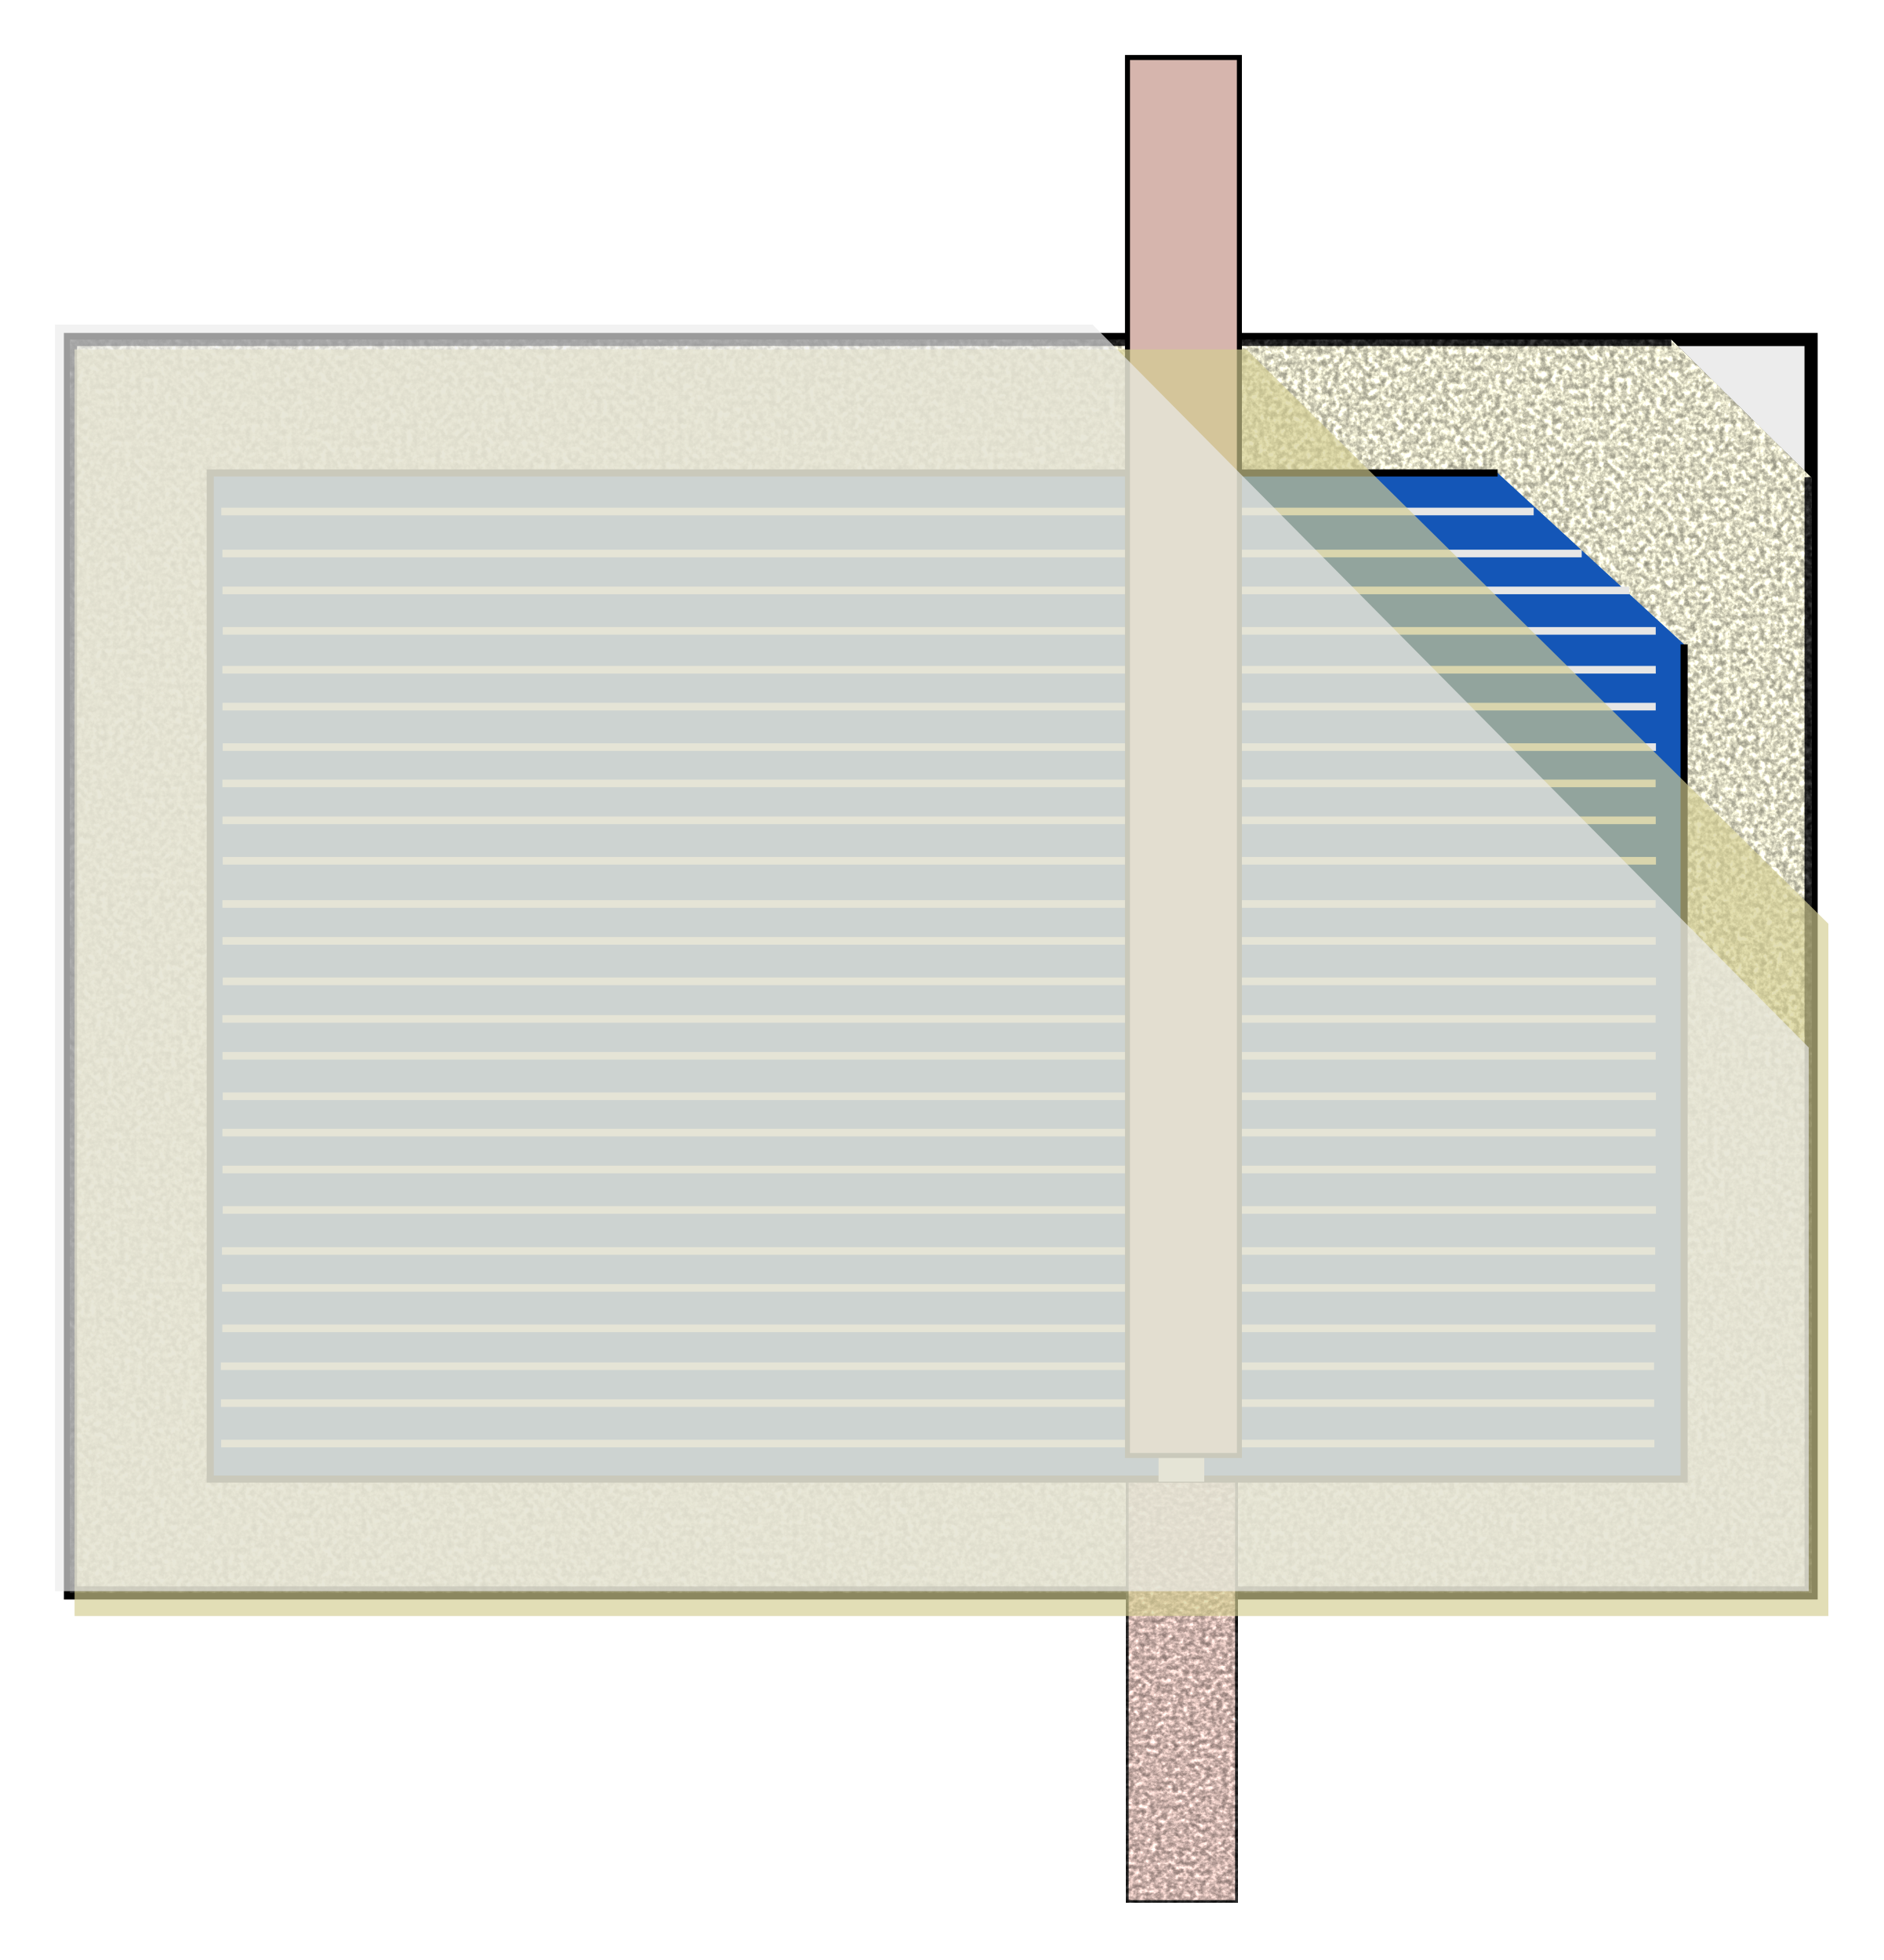
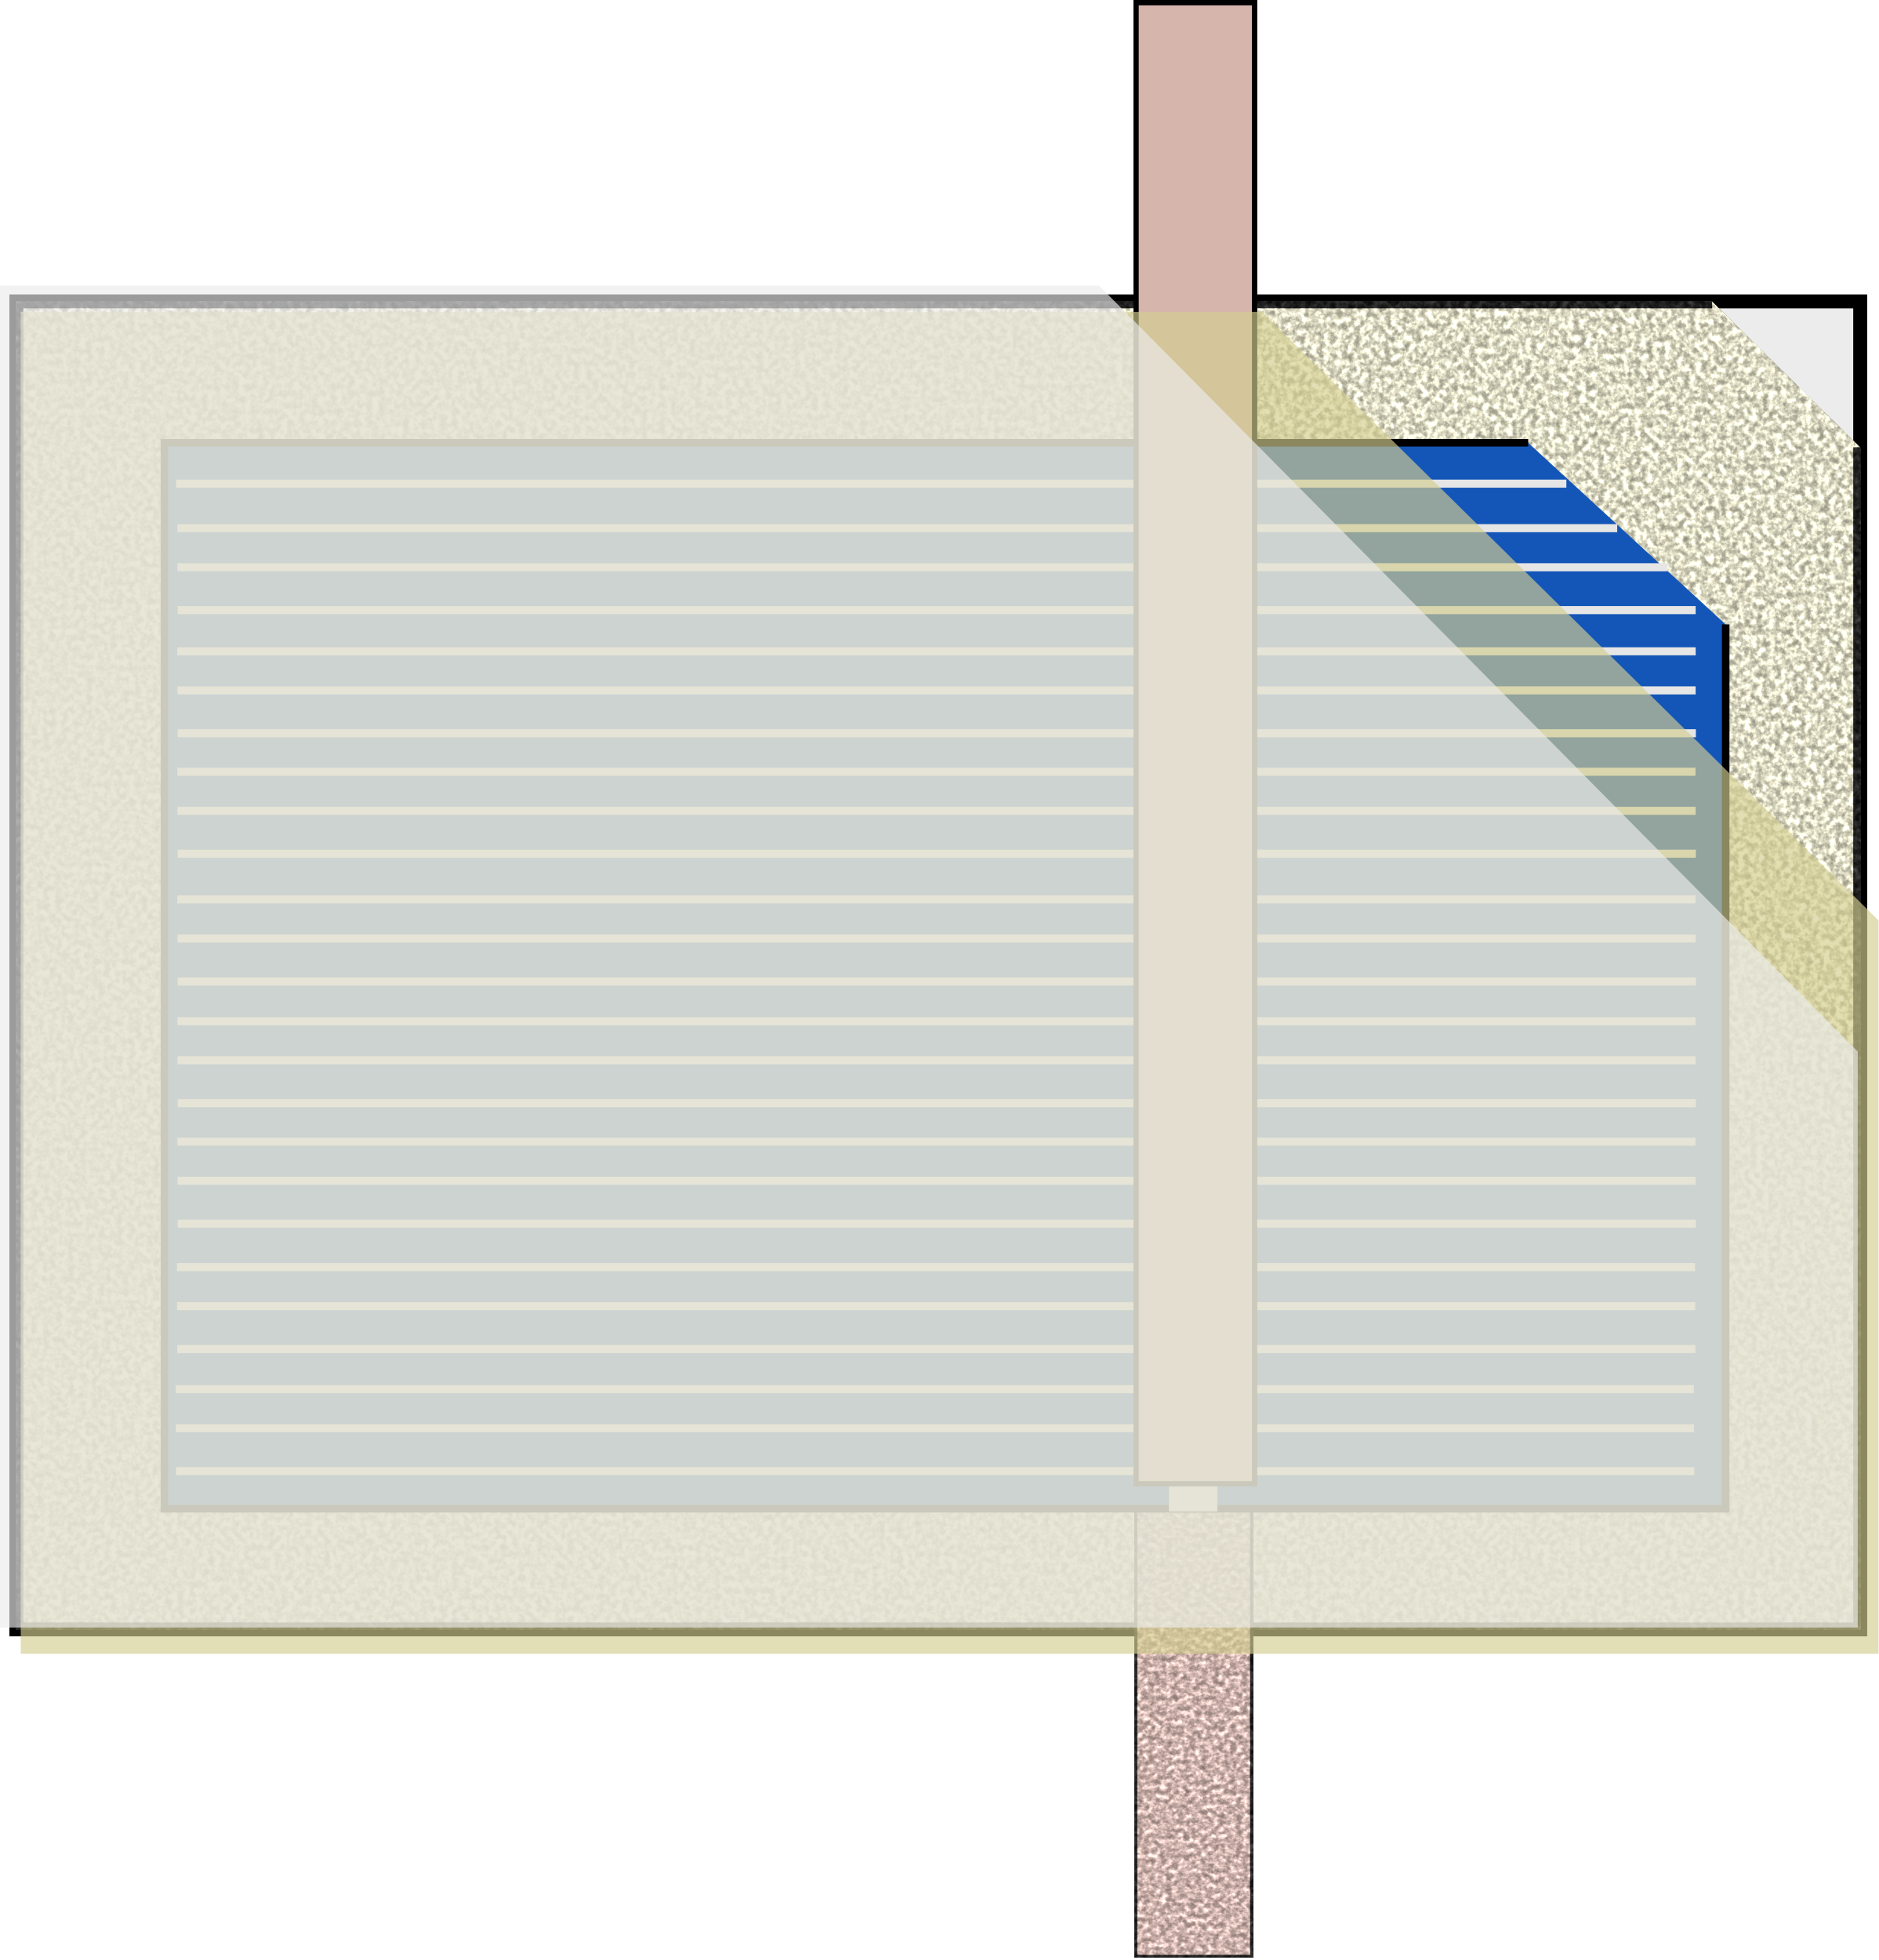
- <svg xmlns="http://www.w3.org/2000/svg" width="342.459" height="356.404" id="svg5270" version="1.1">
+ <svg xmlns="http://www.w3.org/2000/svg" width="322.459" height="336.404" id="svg5270" version="1.1">
  <defs id="defs5272">
    <filter id="filter6742" height="1" width="1" y="0" x="0" color-interpolation-filters="sRGB">
      <feTurbulence id="feTurbulence6744" type="fractalNoise" numOctaves="3" baseFrequency="1" seed="0" result="result0" />
      <feColorMatrix id="feColorMatrix6746" result="result4" values="0" type="saturate" />
      <feComposite id="feComposite6748" in2="result4" in="SourceGraphic" operator="arithmetic" k1="1.25" k2="0.5" k3="0.5" result="result2" k4="0" />
      <feBlend id="feBlend6750" in2="SourceGraphic" result="result5" mode="normal" in="result2" />
      <feComposite id="feComposite6752" in2="SourceGraphic" in="result5" operator="in" result="result3" />
    </filter>
    <filter id="filter6759" height="1" width="1" y="0" x="0" color-interpolation-filters="sRGB">
      <feTurbulence id="feTurbulence6761" type="fractalNoise" numOctaves="3" baseFrequency="1" seed="0" result="result0" />
      <feColorMatrix id="feColorMatrix6763" result="result4" values="0" type="saturate" />
      <feComposite id="feComposite6765" in2="result4" in="SourceGraphic" operator="arithmetic" k1="1.25" k2="0.5" k3="0.5" result="result2" k4="0" />
      <feBlend id="feBlend6767" in2="SourceGraphic" result="result5" mode="normal" in="result2" />
      <feComposite id="feComposite6769" in2="SourceGraphic" in="result5" operator="in" result="result3" />
    </filter>
    <filter id="filter6794" height="1" width="1" y="0" x="0" color-interpolation-filters="sRGB">
      <feTurbulence id="feTurbulence6796" type="fractalNoise" numOctaves="3" baseFrequency="1" seed="0" result="result0" />
      <feColorMatrix id="feColorMatrix6798" result="result4" values="0" type="saturate" />
      <feComposite id="feComposite6800" in2="result4" in="SourceGraphic" operator="arithmetic" k1="1.25" k2="0.5" k3="0.5" result="result2" k4="0" />
      <feBlend id="feBlend6802" in2="SourceGraphic" result="result5" mode="normal" in="result2" />
      <feComposite id="feComposite6804" in2="SourceGraphic" in="result5" operator="in" result="result3" />
    </filter>
    <filter color-interpolation-filters="sRGB" x="0" y="0" width="1" height="1" id="filter11593">
      <feTurbulence result="result0" seed="0" baseFrequency="1" numOctaves="3" type="fractalNoise" id="feTurbulence11595" />
      <feColorMatrix type="saturate" values="0" result="result4" id="feColorMatrix11597" />
      <feComposite k4="0" result="result2" k3="0.5" k2="0.5" k1="1.25" operator="arithmetic" in="SourceGraphic" in2="result4" id="feComposite11599" />
      <feBlend in="result2" mode="normal" result="result5" in2="SourceGraphic" id="feBlend11601" />
      <feComposite result="result3" operator="in" in="result5" in2="SourceGraphic" id="feComposite11603" />
    </filter>
    <filter color-interpolation-filters="sRGB" x="0" y="0" width="1" height="1" id="filter11546">
      <feTurbulence result="result0" seed="0" baseFrequency="1" numOctaves="3" type="fractalNoise" id="feTurbulence11548" />
      <feColorMatrix type="saturate" values="0" result="result4" id="feColorMatrix11550" />
      <feComposite k4="0" result="result2" k3="0.5" k2="0.5" k1="1.25" operator="arithmetic" in="SourceGraphic" in2="result4" id="feComposite11552" />
      <feBlend in="result2" mode="normal" result="result5" in2="SourceGraphic" id="feBlend11554" />
      <feComposite result="result3" operator="in" in="result5" in2="SourceGraphic" id="feComposite11556" />
    </filter>
    <filter id="filter5088" color-interpolation-filters="sRGB" height="1" width="1" y="0" x="0">
      <feBlend blend="normal" id="feBlend5090" in2="SourceGraphic" result="fbSourceGraphic" mode="normal" />
      <feColorMatrix result="fbSourceGraphicAlpha" in="fbSourceGraphic" values="0 0 0 -1 0 0 0 0 -1 0 0 0 0 -1 0 0 0 0 1 0" id="feColorMatrix5238" />
      <feGaussianBlur id="feGaussianBlur5240" result="result0" in="fbSourceGraphic" stdDeviation="0.5" />
      <feTurbulence id="feTurbulence5242" baseFrequency="0.2" seed="300" numOctaves="10" result="result1" type="fractalNoise" />
      <feGaussianBlur id="feGaussianBlur5244" stdDeviation="0.5" result="result8" />
      <feDisplacementMap id="feDisplacementMap5246" in2="result8" result="result7" scale="5" in="result0" xChannelSelector="R" yChannelSelector="A" />
      <feComposite id="feComposite5248" in2="result1" result="result2" operator="in" in="result7" />
      <feComposite id="feComposite5250" in2="result2" k3="3" in="result0" operator="arithmetic" result="result9" k1="0" k2="0" k4="0" />
      <feBlend id="feBlend5252" in2="result2" result="fbSourceGraphic" mode="multiply" />
      <feColorMatrix id="feColorMatrix5254" values="1 0 0 -1 0 1 0 1 -1 0 1 0 0 -1 0 -1.8 -0.5 0 5.7 -3.5 " in="fbSourceGraphic" result="fbSourceGraphicAlpha" />
      <feGaussianBlur id="feGaussianBlur5256" stdDeviation="0.5" in="fbSourceGraphicAlpha" result="result0" />
      <feSpecularLighting id="feSpecularLighting5258" result="result6" surfaceScale="5" specularExponent="3">
        <feDistantLight id="feDistantLight5260" azimuth="225" elevation="10" />
      </feSpecularLighting>
      <feComposite id="feComposite5262" in2="fbSourceGraphicAlpha" in="result6" result="result2" operator="in" />
      <feComposite id="feComposite5264" in2="result2" in="fbSourceGraphic" result="fbSourceGraphic" operator="arithmetic" k2="1" k3="0.7" k1="0" k4="0" />
      <feColorMatrix result="fbSourceGraphicAlpha" in="fbSourceGraphic" values="0 0 0 -1 0 0 0 0 -1 0 0 0 0 -1 0 0 0 0 1 0" id="feColorMatrix5298" />
      <feTurbulence id="feTurbulence5300" type="fractalNoise" numOctaves="3" baseFrequency="1" seed="0" result="result0" />
      <feColorMatrix id="feColorMatrix5302" result="result4" values="0" type="saturate" />
      <feComposite id="feComposite5304" in2="result4" in="fbSourceGraphic" operator="arithmetic" k1="1.25" k2="0.5" k3="0.5" result="result2" k4="0" />
      <feBlend id="feBlend5306" in2="fbSourceGraphic" result="result5" mode="normal" in="result2" />
      <feComposite id="feComposite5308" in2="fbSourceGraphic" in="result5" operator="in" result="result3" />
    </filter>
    <filter id="filter5286" height="1" width="1" y="0" x="0" color-interpolation-filters="sRGB">
      <feTurbulence id="feTurbulence5288" type="fractalNoise" numOctaves="3" baseFrequency="1" seed="0" result="result0" />
      <feColorMatrix id="feColorMatrix5290" result="result4" values="0" type="saturate" />
      <feComposite id="feComposite5292" in2="result4" in="SourceGraphic" operator="arithmetic" k1="1.25" k2="0.5" k3="0.5" result="result2" k4="0" />
      <feBlend id="feBlend5294" in2="SourceGraphic" result="result5" mode="normal" in="result2" />
      <feComposite id="feComposite5296" in2="SourceGraphic" in="result5" operator="in" result="result3" />
    </filter>
    <filter id="filter5310" height="1" width="1" y="0" x="0" color-interpolation-filters="sRGB">
      <feTurbulence id="feTurbulence5312" type="fractalNoise" numOctaves="3" baseFrequency="1" seed="0" result="result0" />
      <feColorMatrix id="feColorMatrix5314" result="result4" values="0" type="saturate" />
      <feComposite id="feComposite5316" in2="result4" in="SourceGraphic" operator="arithmetic" k1="1.25" k2="0.5" k3="0.5" result="result2" k4="0" />
      <feBlend id="feBlend5318" in2="SourceGraphic" result="result5" mode="normal" in="result2" />
      <feComposite id="feComposite5320" in2="SourceGraphic" in="result5" operator="in" result="result3" />
    </filter>
    <filter id="filter5310-8" height="1" width="1" y="0" x="0" color-interpolation-filters="sRGB">
      <feTurbulence id="feTurbulence5312-8" type="fractalNoise" numOctaves="3" baseFrequency="1" seed="0" result="result0" />
      <feColorMatrix id="feColorMatrix5314-1" result="result4" values="0" type="saturate" />
      <feComposite k4="0" id="feComposite5316-0" in2="result4" in="SourceGraphic" operator="arithmetic" k1="1.25" k2="0.5" k3="0.5" result="result2" />
      <feBlend id="feBlend5318-9" in2="SourceGraphic" result="result5" mode="normal" in="result2" />
      <feComposite id="feComposite5320-3" in2="SourceGraphic" in="result5" operator="in" result="result3" />
    </filter>
    <filter color-interpolation-filters="sRGB" x="0" y="0" width="1" height="1" id="filter6111">
      <feTurbulence result="result0" seed="0" baseFrequency="1" numOctaves="3" type="fractalNoise" id="feTurbulence6113" />
      <feColorMatrix type="saturate" values="0" result="result4" id="feColorMatrix6115" />
      <feComposite k4="0" result="result2" k3="0.5" k2="0.5" k1="1.25" operator="arithmetic" in="SourceGraphic" in2="result4" id="feComposite6117" />
      <feBlend in="result2" mode="normal" result="result5" in2="SourceGraphic" id="feBlend6119" />
      <feComposite result="result3" operator="in" in="result5" in2="SourceGraphic" id="feComposite6121" />
    </filter>
    <filter color-interpolation-filters="sRGB" x="0" y="0" width="1" height="1" id="filter6099">
      <feTurbulence result="result0" seed="0" baseFrequency="1" numOctaves="3" type="fractalNoise" id="feTurbulence6101" />
      <feColorMatrix type="saturate" values="0" result="result4" id="feColorMatrix6103" />
      <feComposite k4="0" result="result2" k3="0.5" k2="0.5" k1="1.25" operator="arithmetic" in="SourceGraphic" in2="result4" id="feComposite6105" />
      <feBlend in="result2" mode="normal" result="result5" in2="SourceGraphic" id="feBlend6107" />
      <feComposite result="result3" operator="in" in="result5" in2="SourceGraphic" id="feComposite6109" />
    </filter>
    <filter color-interpolation-filters="sRGB" x="0" y="0" width="1" height="1" id="filter6087">
      <feTurbulence result="result0" seed="0" baseFrequency="1" numOctaves="3" type="fractalNoise" id="feTurbulence6089" />
      <feColorMatrix type="saturate" values="0" result="result4" id="feColorMatrix6091" />
      <feComposite k4="0" result="result2" k3="0.5" k2="0.5" k1="1.25" operator="arithmetic" in="SourceGraphic" in2="result4" id="feComposite6093" />
      <feBlend in="result2" mode="normal" result="result5" in2="SourceGraphic" id="feBlend6095" />
      <feComposite result="result3" operator="in" in="result5" in2="SourceGraphic" id="feComposite6097" />
    </filter>
    <filter color-interpolation-filters="sRGB" x="0" y="0" width="1" height="1" id="filter11593-8">
      <feTurbulence result="result0" seed="0" baseFrequency="1" numOctaves="3" type="fractalNoise" id="feTurbulence11595-2" />
      <feColorMatrix type="saturate" values="0" result="result4" id="feColorMatrix11597-2" />
      <feComposite k4="0" result="result2" k3="0.5" k2="0.5" k1="1.25" operator="arithmetic" in="SourceGraphic" in2="result4" id="feComposite11599-1" />
      <feBlend in="result2" mode="normal" result="result5" in2="SourceGraphic" id="feBlend11601-1" />
      <feComposite result="result3" operator="in" in="result5" in2="SourceGraphic" id="feComposite11603-5" />
    </filter>
    <filter color-interpolation-filters="sRGB" x="0" y="0" width="1" height="1" id="filter11546-6">
      <feTurbulence result="result0" seed="0" baseFrequency="1" numOctaves="3" type="fractalNoise" id="feTurbulence11548-9" />
      <feColorMatrix type="saturate" values="0" result="result4" id="feColorMatrix11550-3" />
      <feComposite k4="0" result="result2" k3="0.5" k2="0.5" k1="1.25" operator="arithmetic" in="SourceGraphic" in2="result4" id="feComposite11552-3" />
      <feBlend in="result2" mode="normal" result="result5" in2="SourceGraphic" id="feBlend11554-3" />
      <feComposite result="result3" operator="in" in="result5" in2="SourceGraphic" id="feComposite11556-4" />
    </filter>
    <filter id="filter7581" height="1" width="1" y="0" x="0" color-interpolation-filters="sRGB">
      <feTurbulence id="feTurbulence7583" type="fractalNoise" numOctaves="3" baseFrequency="1" seed="0" result="result0" />
      <feColorMatrix id="feColorMatrix7585" result="result4" values="0" type="saturate" />
      <feComposite id="feComposite7587" in2="result4" in="SourceGraphic" operator="arithmetic" k1="1.25" k2="0.5" k3="0.5" result="result2" k4="0" />
      <feBlend id="feBlend7589" in2="SourceGraphic" result="result5" mode="normal" in="result2" />
      <feComposite id="feComposite7591" in2="SourceGraphic" in="result5" operator="in" result="result3" />
    </filter>
    <filter id="filter11593-7" height="1" width="1" y="0" x="0" color-interpolation-filters="sRGB">
      <feTurbulence id="feTurbulence11595-0" type="fractalNoise" numOctaves="3" baseFrequency="1" seed="0" result="result0" />
      <feColorMatrix id="feColorMatrix11597-1" result="result4" values="0" type="saturate" />
      <feComposite id="feComposite11599-8" in2="result4" in="SourceGraphic" operator="arithmetic" k1="1.25" k2="0.5" k3="0.5" result="result2" k4="0" />
      <feBlend id="feBlend11601-6" in2="SourceGraphic" result="result5" mode="normal" in="result2" />
      <feComposite id="feComposite11603-51" in2="SourceGraphic" in="result5" operator="in" result="result3" />
    </filter>
  </defs>
-   <g id="layer1" transform="translate(-467.4957,-568.7289)">
+   <g id="layer1" transform="translate(-477.4957,-578.7289)">
    <flowRoot xml:space="preserve" id="flowRoot3019-9" style="font-size:40px;font-style:normal;font-weight:normal;line-height:125%;letter-spacing:0px;word-spacing:0px;fill:#000000;fill-opacity:1;stroke:none;font-family:Sans" transform="translate(222.6154,184.2797)">
      <flowRegion id="flowRegion3021-2">
        <rect id="rect3023-0" width="124.249" height="44.447" x="145.462" y="231.108" />
      </flowRegion>
      <flowPara id="flowPara3025-6">Poly</flowPara>
    </flowRoot>
    <text xml:space="preserve" style="font-size:40px;font-style:normal;font-weight:normal;line-height:125%;letter-spacing:0px;word-spacing:0px;fill:#000000;fill-opacity:1;stroke:none;font-family:Sans" x="372.118" y="414.378" id="text3031-4">
      <tspan id="tspan3033-4" x="372.118" y="414.378" />
    </text>
    <flowRoot xml:space="preserve" id="flowRoot5266" style="font-size:40px;font-style:normal;font-weight:normal;line-height:125%;letter-spacing:0px;word-spacing:0px;fill:#000000;fill-opacity:1;stroke:none;font-family:Sans" transform="translate(231.7226,237.7385)">
      <flowRegion id="flowRegion5268">
        <rect id="rect5270" width="162.857" height="57.143" x="158.571" y="132.362" />
      </flowRegion>
      <flowPara id="flowPara5272" />
    </flowRoot>
    <flowRoot xml:space="preserve" id="flowRoot3019-1" style="font-size:40px;font-style:normal;font-weight:normal;line-height:125%;letter-spacing:0px;word-spacing:0px;fill:#000000;fill-opacity:1;stroke:none;font-family:Sans" transform="translate(400.193,233.8004)">
      <flowRegion id="flowRegion3021-7">
        <rect id="rect3023-1" width="124.249" height="44.447" x="145.462" y="231.108" />
      </flowRegion>
      <flowPara id="flowPara3025-3">Poly</flowPara>
    </flowRoot>
    <text xml:space="preserve" style="font-size:40px;font-style:normal;font-weight:normal;line-height:125%;letter-spacing:0px;word-spacing:0px;fill:#000000;fill-opacity:1;stroke:none;font-family:Sans" x="549.696" y="463.898" id="text3031-1">
      <tspan id="tspan3033-1" x="549.696" y="463.898" />
    </text>
    <flowRoot xml:space="preserve" id="flowRoot3019" style="font-size:40px;font-style:normal;font-weight:normal;line-height:125%;letter-spacing:0px;word-spacing:0px;fill:#000000;fill-opacity:1;stroke:none;font-family:Sans" transform="translate(-51.34523,195.6048)">
      <flowRegion id="flowRegion3021">
        <rect id="rect3023" width="124.249" height="44.447" x="145.462" y="231.108" />
      </flowRegion>
      <flowPara id="flowPara3025">Poly</flowPara>
    </flowRoot>
    <text xml:space="preserve" style="font-size:40px;font-style:normal;font-weight:normal;line-height:125%;letter-spacing:0px;word-spacing:0px;fill:#000000;fill-opacity:1;stroke:none;font-family:Sans" x="98.157" y="425.703" id="text3031">
      <tspan id="tspan3033" x="98.157" y="425.703" />
    </text>
    <flowRoot xml:space="preserve" id="flowRoot3019-4" style="font-size:40px;font-style:normal;font-weight:normal;line-height:125%;letter-spacing:0px;word-spacing:0px;fill:#000000;fill-opacity:1;stroke:none;font-family:Sans" transform="translate(-69.41207,68.11676)">
      <flowRegion id="flowRegion3021-9">
        <rect id="rect3023-6" width="124.249" height="44.447" x="145.462" y="231.108" />
      </flowRegion>
      <flowPara id="flowPara3025-2">Poly</flowPara>
    </flowRoot>
    <text xml:space="preserve" style="font-size:40px;font-style:normal;font-weight:normal;line-height:125%;letter-spacing:0px;word-spacing:0px;fill:#000000;fill-opacity:1;stroke:none;font-family:Sans" x="80.091" y="298.215" id="text3031-3">
      <tspan id="tspan3033-6" x="80.091" y="298.215" />
    </text>
    <flowRoot xml:space="preserve" id="flowRoot3019-9-7" style="font-size:40px;font-style:normal;font-weight:normal;line-height:125%;letter-spacing:0px;word-spacing:0px;fill:#000000;fill-opacity:1;stroke:none;font-family:Sans" transform="translate(230.2532,194.9579)">
      <flowRegion id="flowRegion3021-2-4">
        <rect id="rect3023-0-5" width="124.249" height="44.447" x="145.462" y="231.108" />
      </flowRegion>
      <flowPara id="flowPara3025-6-2">Poly</flowPara>
    </flowRoot>
    <text xml:space="preserve" style="font-size:40px;font-style:normal;font-weight:normal;line-height:125%;letter-spacing:0px;word-spacing:0px;fill:#000000;fill-opacity:1;stroke:none;font-family:Sans" x="379.756" y="425.056" id="text3031-4-5">
      <tspan id="tspan3033-4-9" x="379.756" y="425.056" />
    </text>
    <flowRoot xml:space="preserve" id="flowRoot5266-8" style="font-size:40px;font-style:normal;font-weight:normal;line-height:125%;letter-spacing:0px;word-spacing:0px;fill:#000000;fill-opacity:1;stroke:none;font-family:Sans" transform="translate(239.3604,248.4167)">
      <flowRegion id="flowRegion5268-0">
        <rect id="rect5270-2" width="162.857" height="57.143" x="158.571" y="132.362" />
      </flowRegion>
      <flowPara id="flowPara5272-7" />
    </flowRoot>
    <flowRoot xml:space="preserve" id="flowRoot3019-1-7" style="font-size:40px;font-style:normal;font-weight:normal;line-height:125%;letter-spacing:0px;word-spacing:0px;fill:#000000;fill-opacity:1;stroke:none;font-family:Sans" transform="translate(407.8308,244.4786)">
      <flowRegion id="flowRegion3021-7-6">
        <rect id="rect3023-1-6" width="124.249" height="44.447" x="145.462" y="231.108" />
      </flowRegion>
      <flowPara id="flowPara3025-3-2">Poly</flowPara>
    </flowRoot>
    <text xml:space="preserve" style="font-size:40px;font-style:normal;font-weight:normal;line-height:125%;letter-spacing:0px;word-spacing:0px;fill:#000000;fill-opacity:1;stroke:none;font-family:Sans" x="557.333" y="474.577" id="text3031-1-9">
      <tspan id="tspan3033-1-9" x="557.333" y="474.577" />
    </text>
    <flowRoot xml:space="preserve" id="flowRoot3019-3" style="font-size:40px;font-style:normal;font-weight:normal;line-height:125%;letter-spacing:0px;word-spacing:0px;fill:#000000;fill-opacity:1;stroke:none;font-family:Sans" transform="translate(-43.70742,206.2831)">
      <flowRegion id="flowRegion3021-4">
        <rect id="rect3023-08" width="124.249" height="44.447" x="145.462" y="231.108" />
      </flowRegion>
      <flowPara id="flowPara3025-9">Poly</flowPara>
    </flowRoot>
    <text xml:space="preserve" style="font-size:40px;font-style:normal;font-weight:normal;line-height:125%;letter-spacing:0px;word-spacing:0px;fill:#000000;fill-opacity:1;stroke:none;font-family:Sans" x="105.795" y="436.381" id="text3031-2">
      <tspan id="tspan3033-16" x="105.795" y="436.381" />
    </text>
    <flowRoot xml:space="preserve" id="flowRoot3019-4-0" style="font-size:40px;font-style:normal;font-weight:normal;line-height:125%;letter-spacing:0px;word-spacing:0px;fill:#000000;fill-opacity:1;stroke:none;font-family:Sans" transform="translate(-61.77426,78.795)">
      <flowRegion id="flowRegion3021-9-0">
        <rect id="rect3023-6-9" width="124.249" height="44.447" x="145.462" y="231.108" />
      </flowRegion>
      <flowPara id="flowPara3025-2-6">Poly</flowPara>
    </flowRoot>
    <text xml:space="preserve" style="font-size:40px;font-style:normal;font-weight:normal;line-height:125%;letter-spacing:0px;word-spacing:0px;fill:#000000;fill-opacity:1;stroke:none;font-family:Sans" x="87.728" y="308.893" id="text3031-3-4">
      <tspan id="tspan3033-6-4" x="87.728" y="308.893" />
    </text>
    <rect style="fill:#ececec;fill-opacity:1;stroke:#000000;stroke-width:2.394;stroke-miterlimit:4;stroke-opacity:1;stroke-dasharray:none" id="rect2985-8" width="316.504" height="227.921" x="-796.814" y="-858.384" transform="scale(-1,-1)" />
    <path transform="matrix(0,1.048399,-1.046506,0,-112.6933,160.2508)" style="fill:#eae7ca;fill-opacity:1;stroke:#000000;stroke-width:2.285;stroke-miterlimit:4.1;stroke-opacity:1;filter:url(#filter11593-7)" d="m 472.367,-869.09 193.537,0 0,302.439 -217.4,0 0,-278.157" id="rect2985-6-5-4-2" />
    <rect style="fill:#d6b5ad;fill-opacity:1;stroke:#000000;stroke-width:0.989;stroke-miterlimit:4;stroke-opacity:1;stroke-dasharray:none;filter:url(#filter7581)" id="rect4041-9-4-4-0" width="20.271" height="300.192" x="-764.929" y="-718.105" transform="matrix(-1.003807,0,0,-0.8468121,-75.26864,306.5773)" />
    <g id="g12675-5" transform="translate(-70.39506,198.5338)">
      <g id="layer1-0-4" transform="matrix(-1,0,0,-1,845.191,1129.549)">
        <g transform="matrix(0.6463314,0,0,0.6460194,-113.4193,340.2854)" id="layer1-1-1">
          <path id="rect4116-4-4" d="m 177.143,467.318 0,-234.956 414.643,0 0,283.214 -362.179,0" style="fill:#1456b7;fill-opacity:1;stroke:#000000;stroke-width:2;stroke-miterlimit:4;stroke-opacity:1" />
          <g id="g4087-3-1">
            <path id="rect3844-5-1" d="m 312.143,231.648 12.857,0 0,283.571 -12.857,0 z" style="fill:#e6e6e6;fill-opacity:1;stroke:#000000;stroke-width:0;stroke-miterlimit:4;stroke-opacity:1" />
            <g id="g4004-4-9">
              <path id="rect3846-3-5" d="m 185.5,241.291 403.214,0 0,2.143 -403.214,0 z" style="fill:#e6e6e6;fill-opacity:1;stroke:#000000;stroke-width:0;stroke-miterlimit:4;stroke-opacity:1" />
              <path id="rect3846-6-7-1" d="m 185.564,252.681 403.214,0 0,2.143 -403.214,0 z" style="fill:#e6e6e6;fill-opacity:1;stroke:#000000;stroke-width:0;stroke-miterlimit:4;stroke-opacity:1" />
              <path id="rect3846-6-4-46-2" d="m 185.596,263.068 403.214,0 0,2.143 -403.214,0 z" style="fill:#e6e6e6;fill-opacity:1;stroke:#000000;stroke-width:0;stroke-miterlimit:4;stroke-opacity:1" />
              <path id="rect3846-5-6-2" d="m 185.178,273.723 403.214,0 0,2.143 -403.214,0 z" style="fill:#e6e6e6;fill-opacity:1;stroke:#000000;stroke-width:0;stroke-miterlimit:4;stroke-opacity:1" />
              <path id="rect3846-6-49-1-6" d="m 185.242,285.113 403.214,0 0,2.143 -403.214,0 z" style="fill:#e6e6e6;fill-opacity:1;stroke:#000000;stroke-width:0;stroke-miterlimit:4;stroke-opacity:1" />
              <path id="rect3846-6-4-4-7-2" d="m 185.274,295.5 403.214,0 0,2.143 -403.214,0 z" style="fill:#e6e6e6;fill-opacity:1;stroke:#000000;stroke-width:0;stroke-miterlimit:4;stroke-opacity:1" />
              <path id="rect3846-1-6-7" d="m 185.059,307.045 403.214,0 0,2.143 -403.214,0 z" style="fill:#e6e6e6;fill-opacity:1;stroke:#000000;stroke-width:0;stroke-miterlimit:4;stroke-opacity:1" />
              <path id="rect3846-6-2-8-2" d="m 185.123,318.436 403.214,0 0,2.143 -403.214,0 z" style="fill:#e6e6e6;fill-opacity:1;stroke:#000000;stroke-width:0;stroke-miterlimit:4;stroke-opacity:1" />
              <path id="rect3846-6-4-5-8-3" d="m 185.155,328.822 403.214,0 0,2.143 -403.214,0 z" style="fill:#e6e6e6;fill-opacity:1;stroke:#000000;stroke-width:0;stroke-miterlimit:4;stroke-opacity:1" />
              <path id="rect3846-13-5-1" d="m 185.059,339.045 403.214,0 0,2.143 -403.214,0 z" style="fill:#e6e6e6;fill-opacity:1;stroke:#000000;stroke-width:0;stroke-miterlimit:4;stroke-opacity:1" />
              <path id="rect3846-6-9-9-9" d="m 185.123,350.436 403.214,0 0,2.143 -403.214,0 z" style="fill:#e6e6e6;fill-opacity:1;stroke:#000000;stroke-width:0;stroke-miterlimit:4;stroke-opacity:1" />
              <path id="rect3846-6-4-54-7-5" d="m 185.155,360.822 403.214,0 0,2.143 -403.214,0 z" style="fill:#e6e6e6;fill-opacity:1;stroke:#000000;stroke-width:0;stroke-miterlimit:4;stroke-opacity:1" />
              <path id="rect3846-2-5-6" d="m 185.059,371.402 403.214,0 0,2.143 -403.214,0 z" style="fill:#e6e6e6;fill-opacity:1;stroke:#000000;stroke-width:0;stroke-miterlimit:4;stroke-opacity:1" />
              <path id="rect3846-6-20-7-2" d="m 185.123,382.793 403.214,0 0,2.143 -403.214,0 z" style="fill:#e6e6e6;fill-opacity:1;stroke:#000000;stroke-width:0;stroke-miterlimit:4;stroke-opacity:1" />
              <path id="rect3846-6-4-6-8-2" d="m 185.155,393.179 403.214,0 0,2.143 -403.214,0 z" style="fill:#e6e6e6;fill-opacity:1;stroke:#000000;stroke-width:0;stroke-miterlimit:4;stroke-opacity:1" />
              <path id="rect3846-9-1-5" d="m 185.059,405.331 403.214,0 0,2.143 -403.214,0 z" style="fill:#e6e6e6;fill-opacity:1;stroke:#000000;stroke-width:0;stroke-miterlimit:4;stroke-opacity:1" />
              <path id="rect3846-6-0-1-5" d="m 185.123,416.721 403.214,0 0,2.143 -403.214,0 z" style="fill:#e6e6e6;fill-opacity:1;stroke:#000000;stroke-width:0;stroke-miterlimit:4;stroke-opacity:1" />
              <path id="rect3846-6-4-59-4-6" d="m 185.155,427.108 403.214,0 0,2.143 -403.214,0 z" style="fill:#e6e6e6;fill-opacity:1;stroke:#000000;stroke-width:0;stroke-miterlimit:4;stroke-opacity:1" />
              <path id="rect3846-4-0-3" d="m 185.059,437.331 403.214,0 0,2.143 -403.214,0 z" style="fill:#e6e6e6;fill-opacity:1;stroke:#000000;stroke-width:0;stroke-miterlimit:4;stroke-opacity:1" />
              <path id="rect3846-6-1-0-3" d="m 185.123,448.721 403.214,0 0,2.143 -403.214,0 z" style="fill:#e6e6e6;fill-opacity:1;stroke:#000000;stroke-width:0;stroke-miterlimit:4;stroke-opacity:1" />
              <path id="rect3846-6-4-50-4-3" d="m 185.103,459.108 403.266,0 0,2.143 -403.246,0 z" style="fill:#e6e6e6;fill-opacity:1;stroke:#000000;stroke-width:0;stroke-miterlimit:4;stroke-opacity:1" />
              <path id="rect3846-7-6-7" d="m 185.124,470.045 403.15,0 0,2.143 -403.15,0 z" style="fill:#e6e6e6;fill-opacity:1;stroke:#000000;stroke-width:0;stroke-miterlimit:4;stroke-opacity:1" />
              <path id="rect3846-6-27-2-2" d="m 192.605,481.436 395.733,0 0,2.143 -395.733,0 z" style="fill:#e6e6e6;fill-opacity:1;stroke:#000000;stroke-width:0;stroke-miterlimit:4;stroke-opacity:1" />
              <path id="rect3846-6-4-60-8-5" d="m 205.949,491.822 382.421,0 0,2.143 -382.421,0 z" style="fill:#e6e6e6;fill-opacity:1;stroke:#000000;stroke-width:0;stroke-miterlimit:4;stroke-opacity:1" />
              <path id="rect3846-6-4-60-9-9-2" d="m 219.457,503.648 369.221,0 0,2.143 -369.221,0 z" style="fill:#e6e6e6;fill-opacity:1;stroke:#000000;stroke-width:0;stroke-miterlimit:4;stroke-opacity:1" />
            </g>
          </g>
        </g>
      </g>
    </g>
    <rect style="fill:#d6b5ad;fill-opacity:1;stroke:#000000;stroke-width:0.912;stroke-miterlimit:4;stroke-opacity:1;stroke-dasharray:none" id="rect4041-9-4-4" width="20.348" height="254.206" x="-692.859" y="-833.391" transform="scale(-1,-1)" />
    <path style="fill:#d3cd91;fill-opacity:0.658;stroke:#000000;stroke-width:0;stroke-miterlimit:4;stroke-opacity:1;stroke-dasharray:none" d="m 799.955,736.701 0,125.884 -318.898,0 0,-230.315 213.089,0" id="rect2985-0" />
    <path style="fill:#ececec;fill-opacity:0.658;stroke:#000000;stroke-width:0;stroke-miterlimit:4;stroke-opacity:1;stroke-dasharray:none" d="m 796.393,759.211 0,98.858 -318.898,0 0,-230.315 188.671,0" id="rect2985-5" />
  </g>
</svg>
